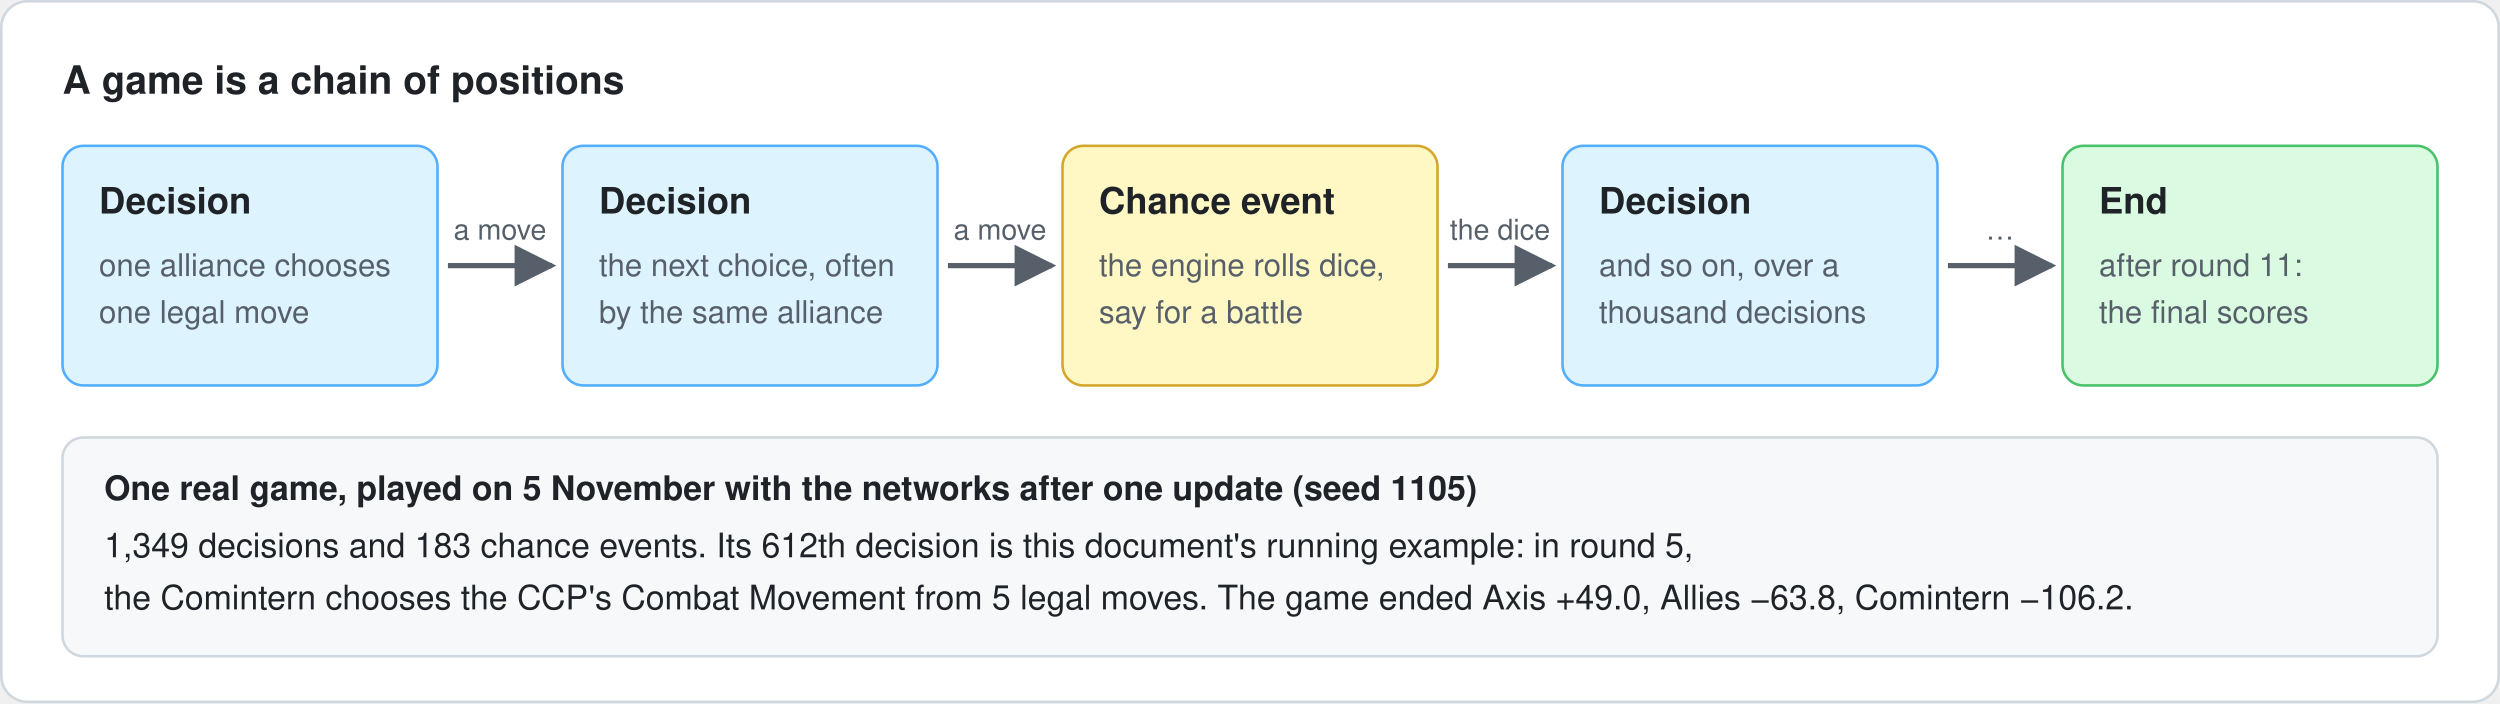
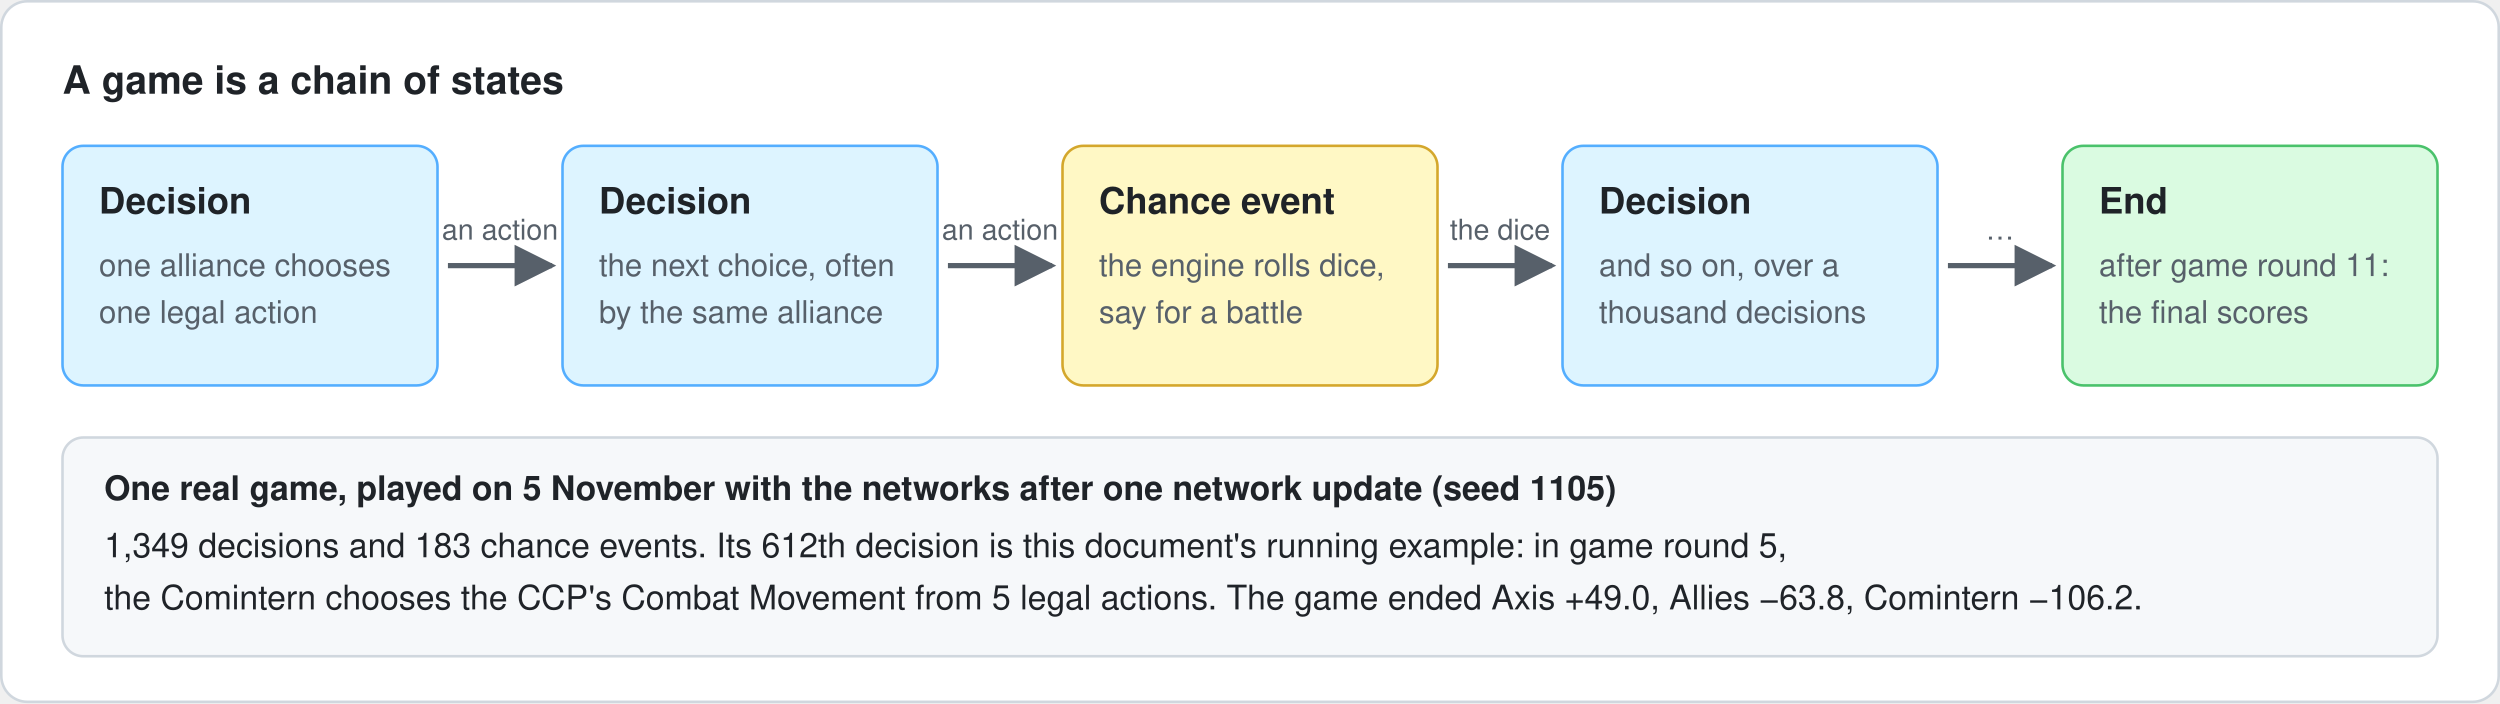
<svg xmlns="http://www.w3.org/2000/svg" width="960" height="270" viewBox="0 0 960 270" role="img" aria-labelledby="title desc">
  <defs>
    <marker id="arrow" viewBox="0 0 10 10" refX="9" refY="5" markerWidth="8" markerHeight="8" orient="auto-start-reverse">
      <path d="M 0 0 L 10 5 L 0 10 z" fill="#57606a" />
    </marker>
    <style>
      text { font-family: -apple-system, BlinkMacSystemFont, "Segoe UI", Helvetica, Arial, sans-serif; fill: #1f2328; }
      .title { font-size: 15px; font-weight: 600; }
      .head { font-size: 14px; font-weight: 600; }
      .sub { font-size: 12px; fill: #57606a; font-style: italic; }
      .body { font-size: 13px; }
      .bold { font-weight: 600; }
      .label { font-size: 12px; fill: #57606a; }
      .small { font-size: 11px; fill: #57606a; }
      .mono { font-family: ui-monospace, SFMono-Regular, Menlo, Consolas, monospace; font-size: 11.5px; }
      .num { font-size: 12px; font-weight: 600; }
      .zero { font-size: 12px; fill: #8c959f; }
    </style>
  </defs>
  <rect x="0.5" y="0.5" width="959" height="269" rx="10" fill="#ffffff" stroke="#d0d7de" />
-   <text class="title" x="24" y="36">A game is a chain of positions</text>
+   <text class="title" x="24" y="36">A game is a chain of states</text>
  <rect x="24" y="56" width="144" height="92" rx="8" fill="#ddf4ff" stroke="#54aeff" />
  <text class="head" x="38" y="82">Decision</text>
  <text class="label" x="38" y="106">one alliance chooses</text>
-   <text class="label" x="38" y="124">one legal move</text>
+   <text class="label" x="38" y="124">one legal action</text>
  <line x1="172" y1="102" x2="212" y2="102" stroke="#57606a" stroke-width="2" marker-end="url(#arrow)" />
-   <text class="small" x="192" y="92" text-anchor="middle">a move</text>
+   <text class="small" x="192" y="92" text-anchor="middle">an action</text>
  <rect x="216" y="56" width="144" height="92" rx="8" fill="#ddf4ff" stroke="#54aeff" />
  <text class="head" x="230" y="82">Decision</text>
  <text class="label" x="230" y="106">the next choice, often</text>
  <text class="label" x="230" y="124">by the same alliance</text>
  <line x1="364" y1="102" x2="404" y2="102" stroke="#57606a" stroke-width="2" marker-end="url(#arrow)" />
-   <text class="small" x="384" y="92" text-anchor="middle">a move</text>
+   <text class="small" x="384" y="92" text-anchor="middle">an action</text>
  <rect x="408" y="56" width="144" height="92" rx="8" fill="#fff8c5" stroke="#d4a72c" />
  <text class="head" x="422" y="82">Chance event</text>
  <text class="label" x="422" y="106">the engine rolls dice,</text>
  <text class="label" x="422" y="124">say for a battle</text>
  <line x1="556" y1="102" x2="596" y2="102" stroke="#57606a" stroke-width="2" marker-end="url(#arrow)" />
  <text class="small" x="576" y="92" text-anchor="middle">the dice</text>
  <rect x="600" y="56" width="144" height="92" rx="8" fill="#ddf4ff" stroke="#54aeff" />
  <text class="head" x="614" y="82">Decision</text>
  <text class="label" x="614" y="106">and so on, over a</text>
  <text class="label" x="614" y="124">thousand decisions</text>
  <line x1="748" y1="102" x2="788" y2="102" stroke="#57606a" stroke-width="2" marker-end="url(#arrow)" />
  <text class="small" x="768" y="92" text-anchor="middle">…</text>
  <rect x="792" y="56" width="144" height="92" rx="8" fill="#dafbe1" stroke="#4ac26b" />
  <text class="head" x="806" y="82">End</text>
-   <text class="label" x="806" y="106">after round 11:</text>
+   <text class="label" x="806" y="106">after game round 11:</text>
  <text class="label" x="806" y="124">the final scores</text>
  <rect x="24" y="168" width="912" height="84" rx="8" fill="#f6f8fa" stroke="#d0d7de" />
-   <text class="body bold" x="40" y="192">One real game, played on 5 November with the networks after one update (seed 1105)</text>
-   <text class="body" x="40" y="214">1,349 decisions and 183 chance events. Its 612th decision is this document's running example: in round 5,</text>
-   <text class="body" x="40" y="234">the Comintern chooses the CCP's Combat Movement from 5 legal moves. The game ended Axis +49.0, Allies −63.8, Comintern −106.2.</text>
+   <text class="body bold" x="40" y="192">One real game, played on 5 November with the networks after one network update (seed 1105)</text>
+   <text class="body" x="40" y="214">1,349 decisions and 183 chance events. Its 612th decision is this document's running example: in game round 5,</text>
+   <text class="body" x="40" y="234">the Comintern chooses the CCP's Combat Movement from 5 legal actions. The game ended Axis +49.0, Allies −63.8, Comintern −106.2.</text>
</svg>
